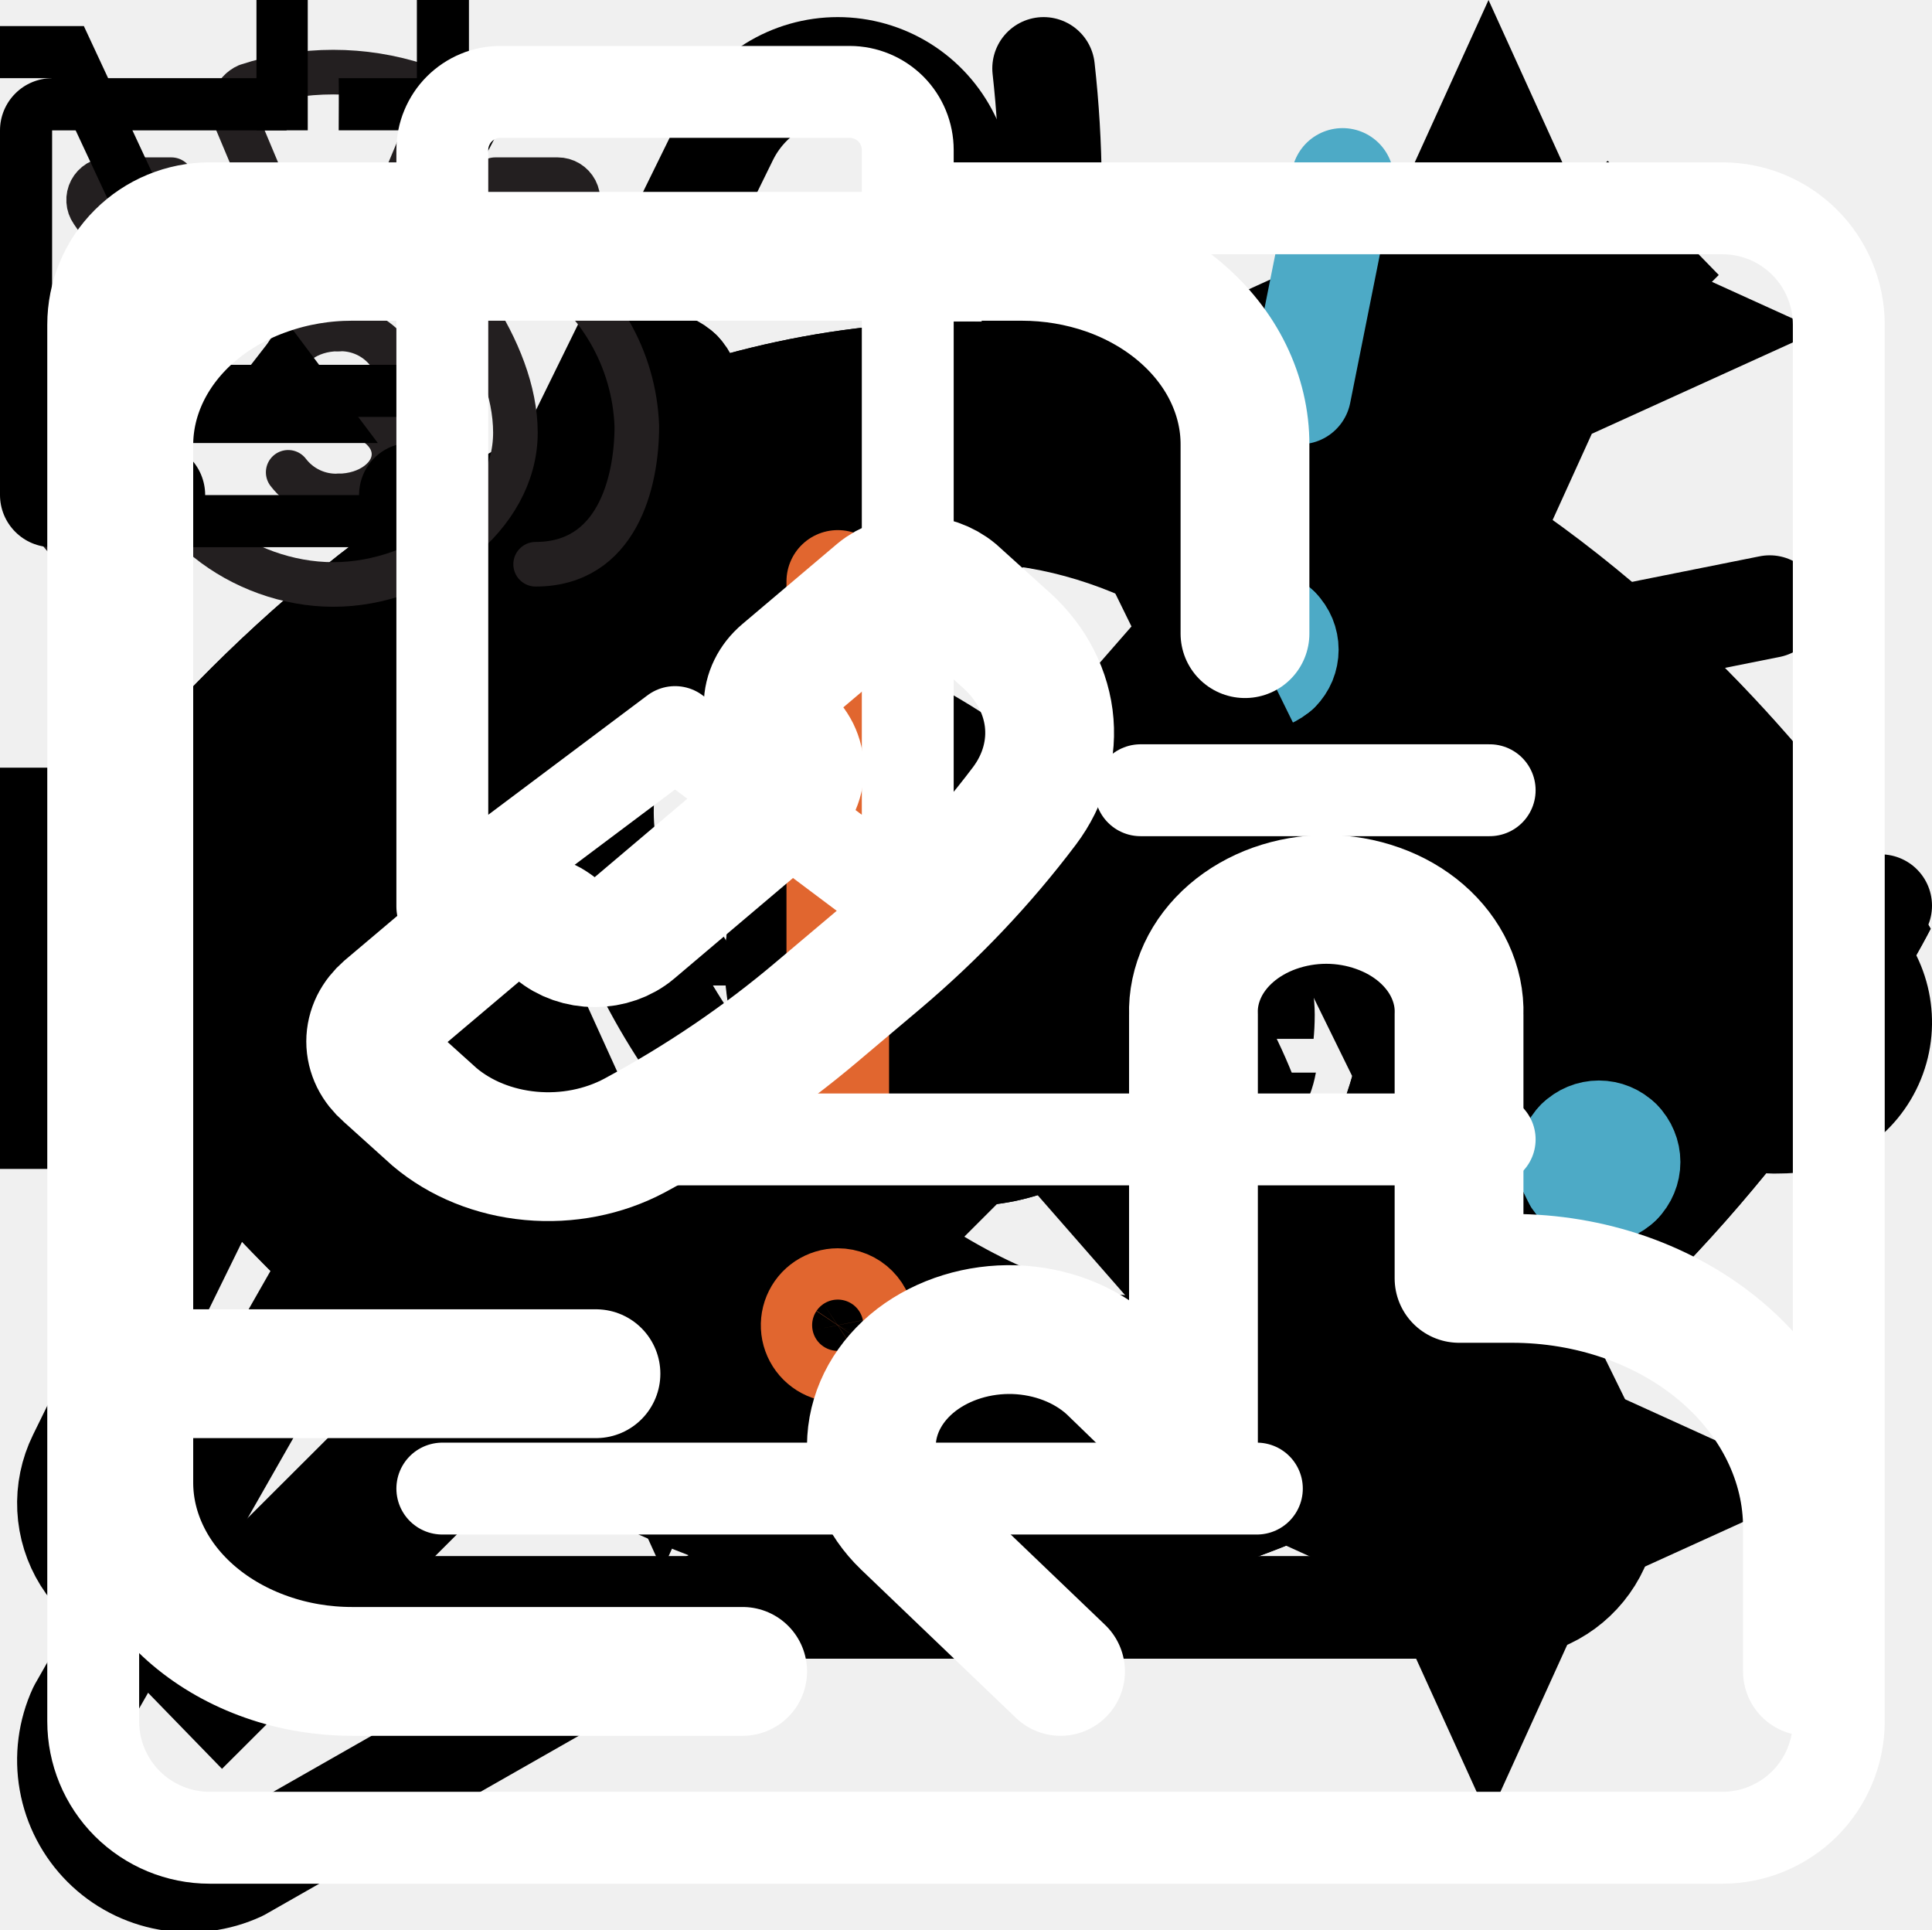
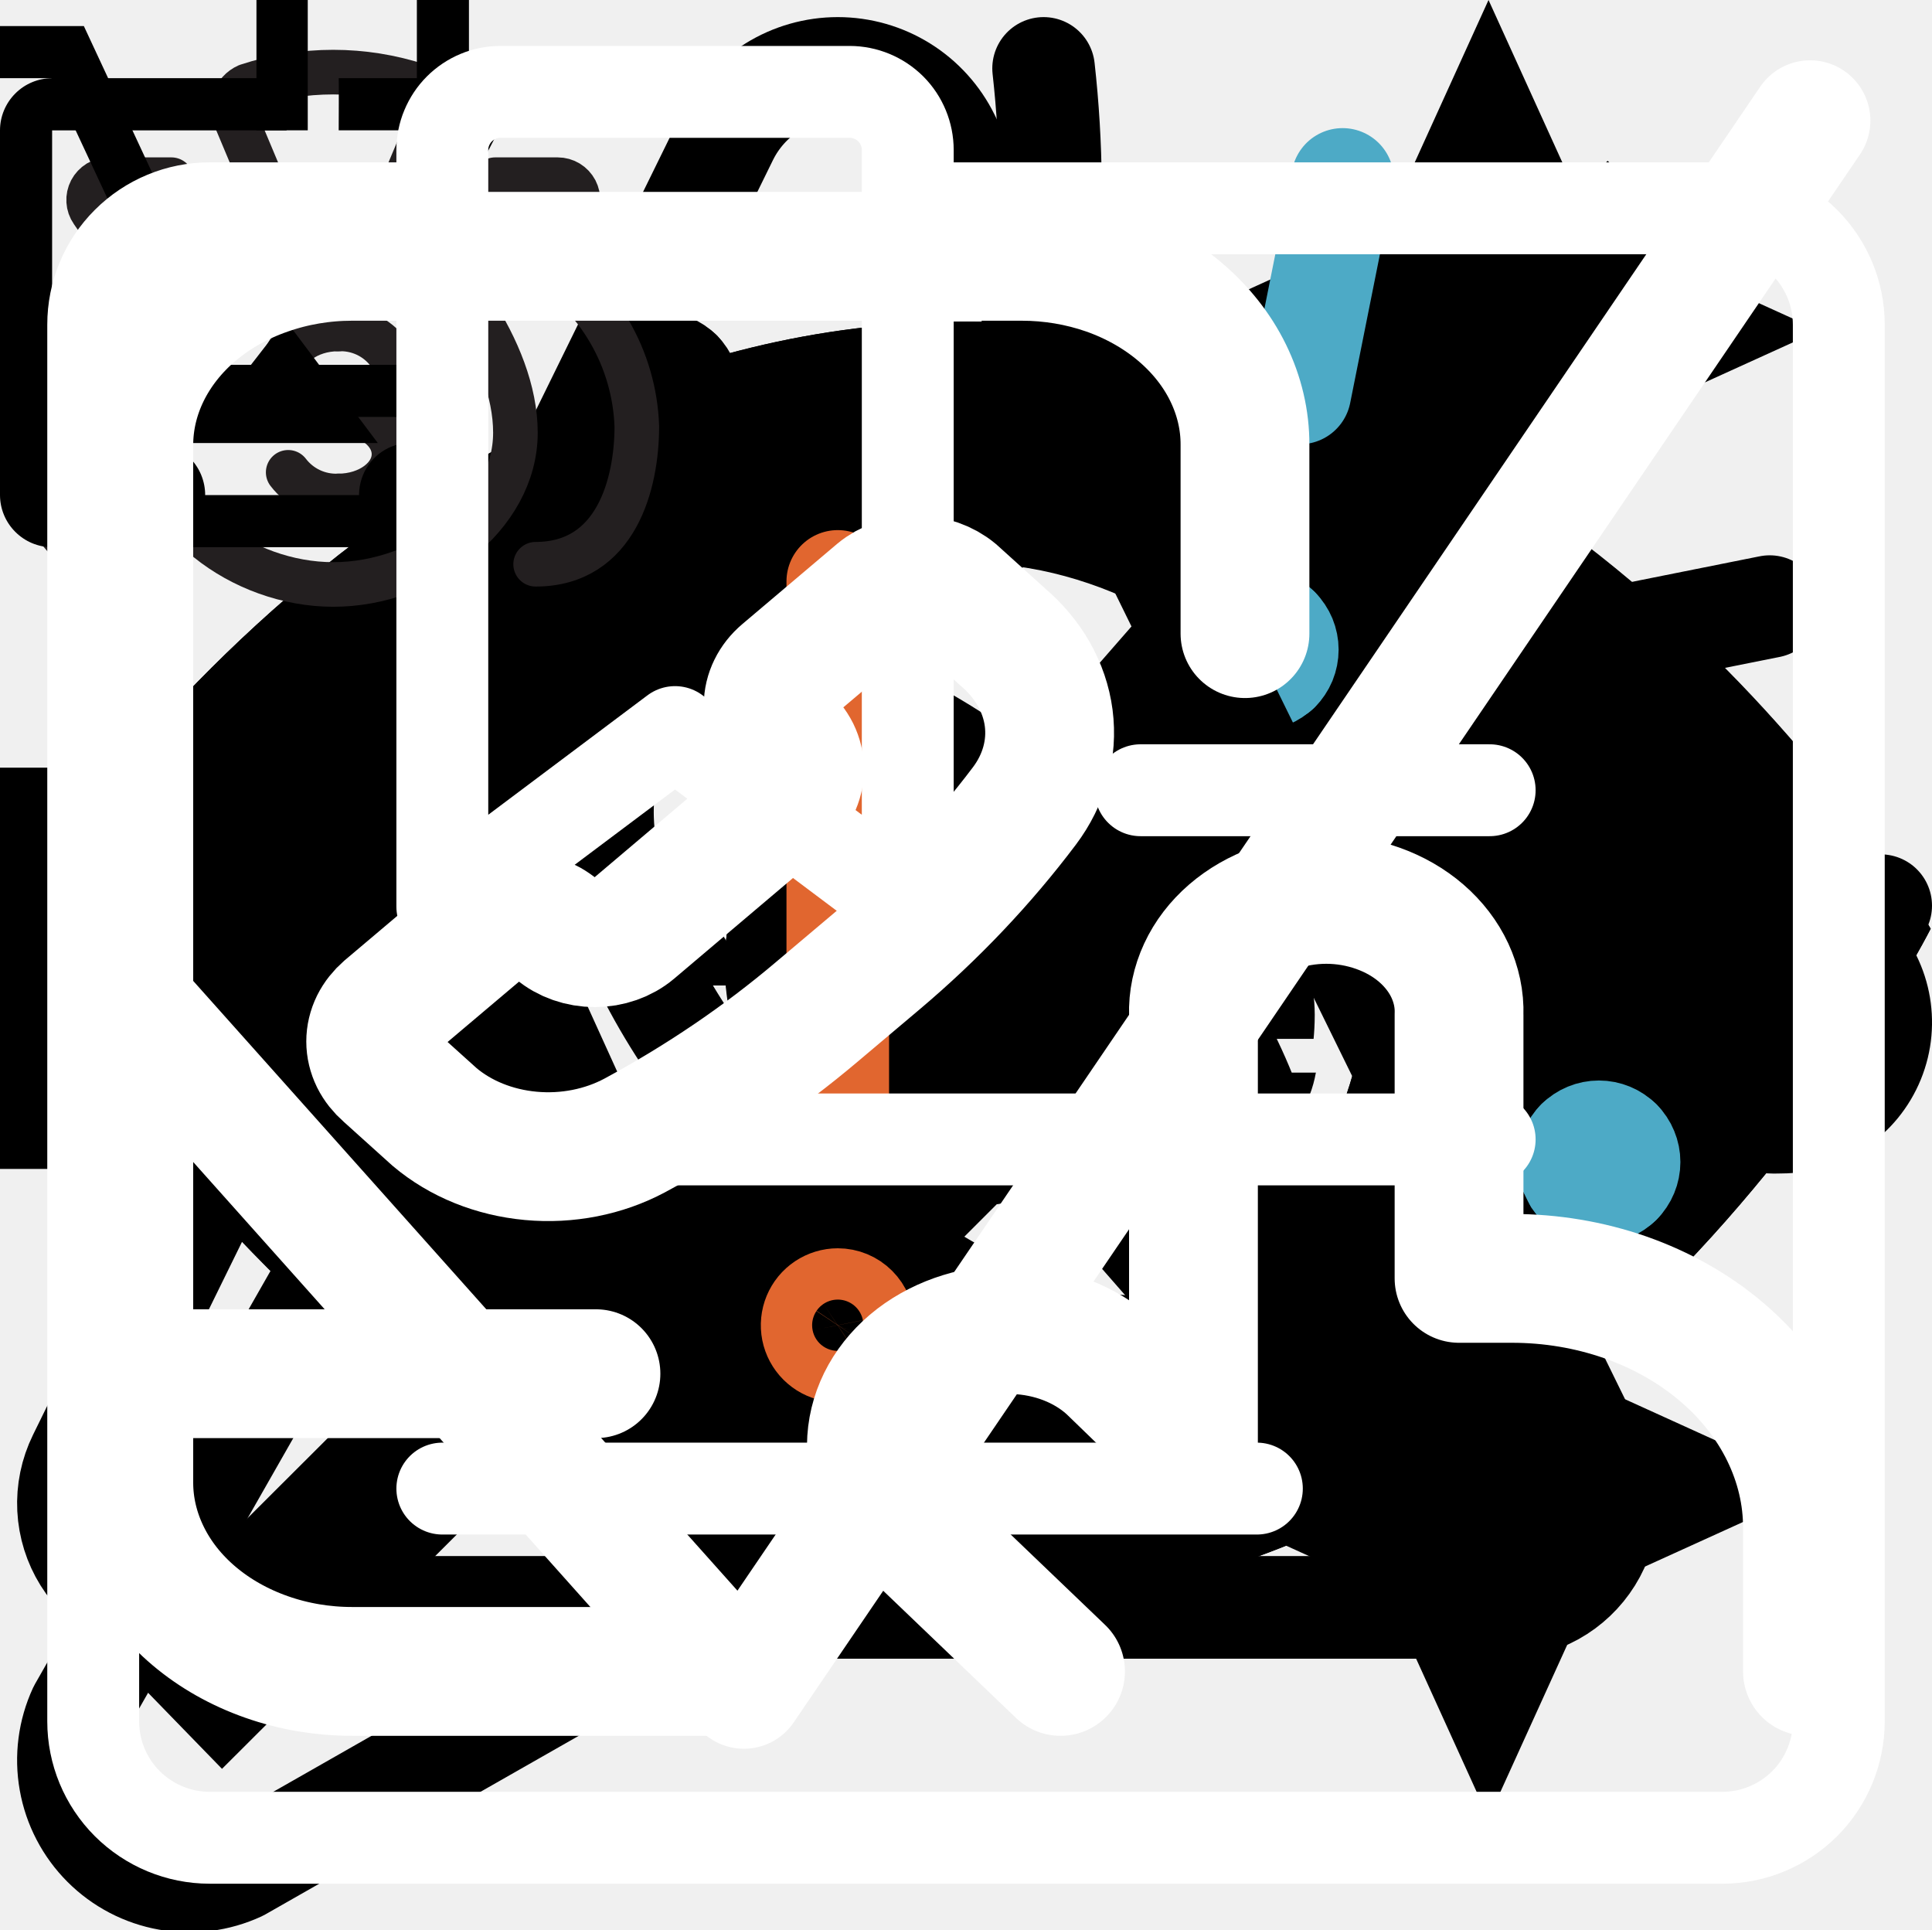
<svg xmlns="http://www.w3.org/2000/svg" version="1.1">
  <svg id="eye" viewBox="0 0 24 24">
    <path d="M15 12c0 1.654-1.346 3-3 3s-3-1.346-3-3 1.346-3 3-3 3 1.346 3 3zm9-.449s-4.252 8.449-11.985 8.449c-7.18 0-12.015-8.449-12.015-8.449s4.446-7.551 12.015-7.551c7.694 0 11.985 7.551 11.985 7.551zm-7 .449c0-2.757-2.243-5-5-5s-5 2.243-5 5 2.243 5 5 5 5-2.243 5-5z" />
  </svg>
  <svg id="closed-eye" viewBox="0 0 24 24">
    <path d="m11.885 14.988 3.104-3.098.011.11c0 1.654-1.346 3-3 3zm8.048-8.032-3.274 3.268c.212.554.341 1.149.341 1.776 0 2.757-2.243 5-5 5-.631 0-1.229-.13-1.785-.344l-2.377 2.372c1.276.588 2.671.972 4.177.972 7.733 0 11.985-8.449 11.985-8.449s-1.415-2.478-4.067-4.595zm1.431-3.536-18.619 18.58-1.382-1.422 3.455-3.447c-3.022-2.45-4.818-5.58-4.818-5.58s4.446-7.551 12.015-7.551c1.825 0 3.456.426 4.886 1.075l3.081-3.075 1.382 1.42zm-13.751 10.922 1.519-1.515c-.077-.264-.132-.538-.132-.827 0-1.654 1.346-3 3-3 .291 0 .567.055.833.134l1.518-1.515c-.704-.382-1.496-.619-2.351-.619-2.757 0-5 2.243-5 5 0 .852.235 1.641.613 2.342z" />
  </svg>
  <svg id="sparkles" viewBox="0 0 36 36">
    <path d="M21.167,13.333l1.927-4.24,4.24-1.927L23.094,5.24,21.167,1,19.24,5.24,15,7.167l4.24,1.927Z" transform="translate(6.583 -1)" />
    <path d="M21.167,15,19.24,19.24,15,21.167l4.24,1.927,1.927,4.24,1.927-4.24,4.24-1.927-4.24-1.927Z" transform="translate(6.583 6.583)" />
    <path d="M17.188,12.479,13.333,4,9.479,12.479,1,16.333l8.479,3.854,3.854,8.479,3.854-8.479,8.479-3.854ZM14.86,17.86,13.333,21.22,11.807,17.86,8.446,16.333l3.361-1.526,1.526-3.361,1.526,3.361,3.361,1.526Z" transform="translate(-1 0.625)" />
  </svg>
  <svg id="logo" viewBox="0 0 109.429 23.63">
    <g transform="translate(-107.178 -118.976)">
      <path d="M107.178,143.139V120.417H116.3c4.739,0,7.563,2.921,7.563,7.044s-2.824,7.044-7.563,7.044h-4.8v8.634ZM111.5,130.9H116.1a3.443,3.443,0,1,0,0-6.881H111.5Z" transform="translate(0 -0.791)" />
      <path d="M149.521,151.72V136.042h3.993V151.72Z" transform="translate(-23.255 -9.373)" />
      <path d="M164.355,142.393a8.06,8.06,0,0,1,8.309-8.439c4.122,0,7.466,2.467,7.822,6.232h-3.959a3.67,3.67,0,0,0-3.765-2.792c-2.759,0-4.252,2.143-4.252,5s1.526,5,4.317,5a3.632,3.632,0,0,0,3.733-2.694h4.025c-.52,3.57-3.7,6.134-7.92,6.134A8.06,8.06,0,0,1,164.355,142.393Z" transform="translate(-31.402 -8.226)" />
      <path d="M203.746,145.12h3.635a2.853,2.853,0,0,0,3.148,2.532c1.558,0,2.6-.779,2.6-1.753,0-3.635-8.959-.162-8.959-7.076,0-2.856,2.5-4.869,5.875-4.869,3.831,0,6.46,2.11,6.622,5.291h-3.635a2.817,2.817,0,0,0-2.889-2.3c-1.428,0-2.369.649-2.369,1.753,0,3.538,9.088-.357,9.088,7.044,0,3.083-2.5,5.1-6.33,5.1C206.57,150.832,203.941,148.625,203.746,145.12Z" transform="translate(-53.036 -8.226)" />
      <path d="M252.979,145.12c-.616,3.473-3.667,5.712-7.693,5.712a8.2,8.2,0,0,1-8.342-8.5c0-4.317,2.662-8.374,8.018-8.374,5.486,0,7.952,3.993,7.952,7.887,0,.552-.033,1.039-.065,1.364H240.774c.292,2.629,1.98,4.317,4.512,4.317,2.045,0,3.376-.844,3.8-2.4Zm-12.107-4.544h8.05a3.751,3.751,0,0,0-3.959-3.636C242.722,136.94,241.294,138.109,240.871,140.576Z" transform="translate(-71.269 -8.226)" />
      <path d="M279,142.347V118.976h3.96v23.371Z" transform="translate(-94.365 0)" />
      <path d="M296.712,142.347V118.976h3.96v23.371Z" transform="translate(-104.094 0)" />
      <path d="M311.98,142.393a8.554,8.554,0,1,1,8.569,8.439A8.219,8.219,0,0,1,311.98,142.393Zm13.081,0c0-2.954-1.818-5-4.512-5-2.726,0-4.544,2.045-4.544,5s1.818,5,4.544,5C323.243,147.392,325.061,145.347,325.061,142.393Z" transform="translate(-112.479 -8.226)" />
      <circle cx="2.626" cy="2.626" r="2.626" transform="translate(125.636 119.817)" />
    </g>
  </svg>
  <svg id="pencil" viewBox="0 0 25 25">
    <g transform="translate(-297 -100)">
      <path d="M2.5,12H0V9.5L7.373,2.128l2.5,2.5Zm8.086-8.086h0l-2.5-2.5L9.306.195a.664.664,0,0,1,.94,0l1.56,1.56a.666.666,0,0,1,0,.94l-1.22,1.219Z" transform="translate(304 107)" />
    </g>
  </svg>
  <svg id="close" viewBox="0 0 25 25">
    <g transform="translate(-312 -99)">
      <path d="M18.05,18.309a1.269,1.269,0,0,1-1.795,0l-2.8-3.2-2.8,3.2a1.269,1.269,0,0,1-1.795-1.795l2.917-3.332L8.851,9.847a1.269,1.269,0,0,1,1.795-1.795l2.8,3.206,2.8-3.206A1.269,1.269,0,0,1,18.05,9.847l-2.917,3.334,2.917,3.332A1.27,1.27,0,0,1,18.05,18.309Z" transform="translate(311.049 98.319)" />
    </g>
  </svg>
  <svg id="back" viewBox="0 0 10 20">
    <path d="M9,1l-8,9l8,9" stroke-width="2" fill="none" />
  </svg>
  <svg id="forth" viewBox="0 0 10 20">
    <path d="M1,1l8,9l-8,9" stroke-width="2" fill="none" />
  </svg>
  <svg id="down" viewBox="0 0 20 10">
    <path d="M1,1l9,8l9,-8" stroke-width="2" fill="none" />
+   </svg>
+   <svg id="up" viewBox="0 0 20 10">
+     <path d="M1,9 l9,-8 l9,8" stroke-width="2" fill="none" />
  </svg>
  <svg id="close-modal" viewBox="0 0 20 20">
    <path d="M1,1L18,18M1,18L18,1" stroke-width="2" stroke-linecap="round" />
  </svg>
  <svg width="57" height="57" viewBox="0 0 57 57" fill="none" id="confetti">
    <path d="M23.023 33.977C25.342 36.296 28.027 38.06 30.486 38.88C32.946 39.7 34.98 39.509 36.139 38.349C37.299 37.19 37.49 35.156 36.67 32.696C35.85 30.237 34.086 27.552 31.767 25.233C29.448 22.913 26.763 21.15 24.303 20.33C21.843 19.51 19.81 19.701 18.651 20.86C17.491 22.02 17.3 24.053 18.12 26.513C18.94 28.973 20.703 31.658 23.023 33.977V33.977Z" stroke="black" stroke-width="3" stroke-linecap="round" stroke-linejoin="round" />
    <path d="M17.665 23.082L2.326 49.984C2.023 50.64 1.928 51.374 2.055 52.086C2.181 52.798 2.524 53.454 3.035 53.965C3.546 54.476 4.202 54.819 4.914 54.945C5.626 55.072 6.36 54.977 7.016 54.674L33.918 39.346" stroke="black" stroke-width="3" stroke-linecap="round" stroke-linejoin="round" />
    <path d="M37.388 18.371C37.47 18.453 37.535 18.55 37.58 18.658C37.624 18.765 37.647 18.88 37.647 18.996C37.647 19.112 37.624 19.227 37.58 19.335C37.535 19.442 37.47 19.54 37.388 19.622" stroke="#4DAAC6" stroke-width="3" stroke-linecap="round" stroke-linejoin="round" />
    <path d="M36.139 18.371C36.305 18.205 36.529 18.112 36.764 18.112C36.998 18.112 37.222 18.205 37.388 18.371" stroke="#4DAAC6" stroke-width="3" stroke-linecap="round" stroke-linejoin="round" />
    <path d="M36.139 19.612C35.974 19.446 35.882 19.221 35.882 18.987C35.882 18.753 35.974 18.528 36.139 18.361" stroke="#4DAAC6" stroke-width="3" stroke-linecap="round" stroke-linejoin="round" />
    <path d="M37.388 19.612C37.222 19.778 36.998 19.87 36.764 19.87C36.529 19.87 36.305 19.778 36.139 19.612" stroke="#4DAAC6" stroke-width="3" stroke-linecap="round" stroke-linejoin="round" />
    <path d="M47.382 8.369C47.465 8.451 47.53 8.548 47.574 8.656C47.619 8.763 47.642 8.877 47.642 8.993C47.642 9.109 47.619 9.224 47.574 9.331C47.53 9.439 47.465 9.536 47.382 9.618" stroke="black" stroke-width="3" stroke-linecap="round" stroke-linejoin="round" />
    <path d="M46.134 8.369C46.216 8.287 46.313 8.222 46.42 8.177C46.527 8.133 46.642 8.11 46.758 8.11C46.874 8.11 46.989 8.133 47.096 8.177C47.203 8.222 47.3 8.287 47.382 8.369" stroke="black" stroke-width="3" stroke-linecap="round" stroke-linejoin="round" />
    <path d="M46.134 9.618C46.052 9.536 45.986 9.439 45.942 9.331C45.897 9.224 45.874 9.109 45.874 8.993C45.874 8.877 45.897 8.763 45.942 8.656C45.986 8.548 46.052 8.451 46.134 8.369" stroke="black" stroke-width="3" stroke-linecap="round" stroke-linejoin="round" />
    <path d="M47.382 9.618C47.217 9.783 46.992 9.876 46.758 9.876C46.524 9.876 46.3 9.783 46.134 9.618" stroke="black" stroke-width="3" stroke-linecap="round" stroke-linejoin="round" />
    <path d="M47.382 33.352C47.465 33.434 47.53 33.531 47.574 33.639C47.619 33.746 47.642 33.861 47.642 33.977C47.642 34.093 47.619 34.208 47.574 34.316C47.53 34.423 47.465 34.52 47.382 34.602" stroke="#4DAAC6" stroke-width="3" stroke-linecap="round" stroke-linejoin="round" />
    <path d="M46.134 33.352C46.3 33.186 46.524 33.093 46.758 33.093C46.992 33.093 47.217 33.186 47.382 33.352" stroke="#4DAAC6" stroke-width="3" stroke-linecap="round" stroke-linejoin="round" />
    <path d="M46.134 34.602C46.051 34.52 45.986 34.423 45.942 34.316C45.897 34.208 45.874 34.093 45.874 33.977C45.874 33.861 45.897 33.746 45.942 33.639C45.986 33.531 46.051 33.434 46.134 33.352" stroke="#4DAAC6" stroke-width="3" stroke-linecap="round" stroke-linejoin="round" />
    <path d="M47.382 34.603C47.217 34.768 46.992 34.861 46.758 34.861C46.524 34.861 46.3 34.768 46.134 34.603" stroke="#4DAAC6" stroke-width="3" stroke-linecap="round" stroke-linejoin="round" />
    <path d="M19.901 10.866C20.066 11.033 20.158 11.257 20.158 11.492C20.158 11.726 20.066 11.951 19.901 12.117" stroke="black" stroke-width="3" stroke-linecap="round" stroke-linejoin="round" />
    <path d="M18.652 10.866C18.818 10.701 19.042 10.608 19.276 10.608C19.511 10.608 19.735 10.701 19.901 10.866" stroke="black" stroke-width="3" stroke-linecap="round" stroke-linejoin="round" />
    <path d="M18.652 12.117C18.57 12.035 18.505 11.937 18.46 11.83C18.416 11.723 18.393 11.608 18.393 11.492C18.393 11.375 18.416 11.26 18.46 11.153C18.505 11.046 18.57 10.948 18.652 10.866" stroke="black" stroke-width="3" stroke-linecap="round" stroke-linejoin="round" />
    <path d="M19.901 12.117C19.735 12.282 19.511 12.375 19.276 12.375C19.042 12.375 18.818 12.282 18.652 12.117" stroke="black" stroke-width="3" stroke-linecap="round" stroke-linejoin="round" />
    <path d="M30.519 2C31.017 6.452 30.591 10.958 29.269 15.238" stroke="black" stroke-width="3" stroke-linecap="round" stroke-linejoin="round" />
    <path d="M39.263 5.246L38.014 11.49" stroke="#4DAAC6" stroke-width="3" stroke-linecap="round" stroke-linejoin="round" />
    <path d="M55 26.481C50.548 25.984 46.042 26.409 41.762 27.732" stroke="black" stroke-width="3" stroke-linecap="round" stroke-linejoin="round" />
    <path d="M51.754 17.737L45.51 18.986" stroke="black" stroke-width="3" stroke-linecap="round" stroke-linejoin="round" />
  </svg>
  <svg id="warning" width="49" height="49" viewBox="0 0 49 49" fill="none">
    <path d="M24.5 37.999C24.352 37.999 24.207 38.044 24.083 38.126C23.96 38.208 23.864 38.325 23.807 38.462C23.75 38.599 23.735 38.75 23.764 38.896C23.793 39.041 23.865 39.175 23.97 39.28C24.075 39.385 24.208 39.456 24.354 39.485C24.499 39.514 24.65 39.499 24.787 39.442C24.924 39.386 25.041 39.289 25.124 39.166C25.206 39.043 25.25 38.898 25.25 38.749C25.25 38.551 25.171 38.36 25.03 38.219C24.89 38.078 24.699 37.999 24.5 37.999Z" stroke="#E1662F" stroke-width="3" stroke-linecap="round" stroke-linejoin="round" />
    <path d="M24.5 32V17" stroke="#E1662F" stroke-width="3" stroke-linecap="round" />
    <path d="M27.742 4.02C27.444 3.414 26.983 2.903 26.41 2.546C25.837 2.189 25.175 2 24.5 2C23.825 2 23.163 2.189 22.59 2.546C22.017 2.903 21.556 3.414 21.258 4.02L2.312 42.615C2.084 43.08 1.978 43.594 2.004 44.11C2.03 44.627 2.187 45.128 2.46 45.566C2.734 46.005 3.114 46.367 3.566 46.618C4.019 46.868 4.527 47 5.044 46.999H43.956C44.473 47 44.981 46.868 45.434 46.618C45.886 46.367 46.266 46.005 46.54 45.566C46.813 45.128 46.97 44.627 46.996 44.11C47.022 43.594 46.916 43.08 46.688 42.615L27.742 4.02Z" stroke="black" stroke-width="3" stroke-linecap="round" stroke-linejoin="round" />
  </svg>
  <svg id="money-bags" width="20" height="19" viewBox="0 0 23 19" fill="none">
    <path d="M13.064 5.978C14.921 7.259 17.334 10.345 17.334 13.124C17.334 15.943 14.284 18.228 11.209 18.228C8.133 18.228 5.083 15.943 5.083 13.124C5.083 10.345 7.496 7.259 9.353 5.978L7.942 2.614C7.885 2.515 7.85 2.405 7.838 2.291C7.826 2.178 7.839 2.063 7.874 1.954C7.91 1.845 7.968 1.745 8.045 1.661C8.121 1.576 8.215 1.508 8.319 1.462C10.195 0.846 12.218 0.846 14.093 1.462C14.198 1.508 14.292 1.575 14.369 1.66C14.446 1.744 14.505 1.844 14.541 1.953C14.577 2.062 14.59 2.177 14.578 2.291C14.567 2.404 14.532 2.515 14.475 2.614L13.064 5.978Z" stroke="#231F20" stroke-width="1.5" stroke-linecap="round" stroke-linejoin="round" />
    <path d="M9.353 5.978H13.064" stroke="#231F20" stroke-width="1.5" stroke-linecap="round" stroke-linejoin="round" />
    <path d="M4.403 17.548C1.681 17.548 1 14.825 1 12.907C1.04 11.783 1.358 10.686 1.925 9.715C2.491 8.743 3.29 7.927 4.249 7.339L3.102 5.685C3.031 5.583 2.989 5.463 2.982 5.34C2.974 5.216 3.001 5.092 3.058 4.982C3.116 4.872 3.202 4.78 3.308 4.715C3.415 4.651 3.536 4.617 3.661 4.617H5.764" stroke="#231F20" stroke-width="1.5" stroke-linecap="round" stroke-linejoin="round" />
    <path d="M9.692 14.457C9.889 14.715 10.145 14.922 10.438 15.06C10.732 15.199 11.054 15.264 11.378 15.252C12.412 15.252 13.25 14.623 13.25 13.847C13.25 13.071 12.412 12.444 11.378 12.444C10.345 12.444 9.507 11.815 9.507 11.04C9.507 10.264 10.345 9.636 11.378 9.636C11.702 9.623 12.025 9.688 12.319 9.826C12.612 9.964 12.868 10.171 13.064 10.43" stroke="#231F20" stroke-width="1.5" stroke-linecap="round" stroke-linejoin="round" />
    <path d="M11.378 15.252V16.186" stroke="#231F20" stroke-width="1.5" stroke-linecap="round" stroke-linejoin="round" />
    <path d="M11.378 8.7V9.636" stroke="#231F20" stroke-width="1.5" stroke-linecap="round" stroke-linejoin="round" />
    <path d="M18.014 17.548C20.736 17.548 21.417 14.825 21.417 12.907C21.377 11.783 21.059 10.686 20.492 9.715C19.925 8.743 19.127 7.927 18.168 7.339L19.315 5.685C19.386 5.583 19.427 5.463 19.435 5.34C19.443 5.216 19.416 5.092 19.359 4.982C19.301 4.872 19.215 4.78 19.108 4.715C19.002 4.651 18.88 4.617 18.756 4.617H16.653" stroke="#231F20" stroke-width="1.5" stroke-linecap="round" stroke-linejoin="round" />
  </svg>
  <svg id="envelope" viewBox="0 0 18 14" fill="none">
    <path d="M1.5,2.5 l7.5,4 l7.5,-4" stroke-width="1.5" />
    <rect x="1.5" y="1.5" width="15" height="11" stroke-width="1.5" rx="1.5" />
  </svg>
  <svg id="cart" width="15" height="16" viewBox="0 0 15 16" fill="none">
    <path d="M9 6.857H7.5V5.333H9V6.857ZM9 3.81H7.5V0H9V3.81ZM4.5 12.952C4.203 12.952 3.913 13.042 3.667 13.209C3.42 13.377 3.228 13.615 3.114 13.893C3.001 14.171 2.971 14.478 3.029 14.774C3.087 15.069 3.23 15.341 3.439 15.554C3.649 15.767 3.916 15.912 4.207 15.971C4.498 16.029 4.8 15.999 5.074 15.884C5.348 15.769 5.582 15.573 5.747 15.323C5.912 15.072 6 14.778 6 14.476C6 14.072 5.842 13.684 5.561 13.399C5.279 13.113 4.898 12.952 4.5 12.952ZM12 12.952C11.703 12.952 11.413 13.042 11.167 13.209C10.92 13.377 10.728 13.615 10.614 13.893C10.501 14.171 10.471 14.478 10.529 14.774C10.587 15.069 10.73 15.341 10.939 15.554C11.149 15.767 11.416 15.912 11.707 15.971C11.998 16.029 12.3 15.999 12.574 15.884C12.848 15.769 13.082 15.573 13.247 15.323C13.412 15.072 13.5 14.778 13.5 14.476C13.5 14.072 13.342 13.684 13.061 13.399C12.779 13.113 12.398 12.952 12 12.952ZM5.325 9.143H10.912C11.18 9.144 11.443 9.072 11.674 8.934C11.905 8.796 12.095 8.597 12.225 8.359L15 3.017L13.688 2.286L10.912 7.619H5.647L2.452 0.762H0V2.286H1.5L4.2 8.069L3.188 9.927C3.062 10.159 2.997 10.42 3.001 10.685C3.004 10.95 3.076 11.21 3.208 11.439C3.341 11.667 3.53 11.857 3.756 11.988C3.983 12.12 4.239 12.19 4.5 12.191H13.5V10.667H4.5L5.325 9.143Z" fill="currentColor" stroke="none" />
  </svg>
  <svg id="gallery" width="16" height="16" viewBox="0 0 16 16" fill="none">
    <path d="M12.191 14.476H1.524V3.812H8.381V2.286H1.524C1.119 2.287 0.732 2.448 0.447 2.734C0.161 3.021 0 3.408 0 3.812V14.476C0.001 14.88 0.162 15.267 0.448 15.552C0.733 15.838 1.12 15.999 1.524 16H12.191C12.595 15.999 12.982 15.838 13.267 15.553C13.553 15.267 13.714 14.88 13.715 14.476V7.62H12.191V14.476ZM6.256 12.063L4.764 10.264L2.667 12.954H11.049L8.352 9.363L6.256 12.063ZM13.714 2.286V0H12.191V2.286H9.905C9.913 2.294 9.905 3.81 9.905 3.81H12.191V6.088C12.198 6.096 13.714 6.088 13.714 6.088V3.812H16V2.286L13.714 2.286Z" fill="currentColor" stroke="none" />
  </svg>
  <svg id="phone" viewBox="0 0 15 13" fill="none">
    <path d="M8.234 11.985L7.033 10.835C6.847 10.657 6.751 10.424 6.767 10.187C6.782 9.95 6.907 9.727 7.115 9.567C7.323 9.408 7.597 9.323 7.878 9.332C8.159 9.342 8.424 9.444 8.616 9.617L8.633 9.633L9.266 10.246V6.885C9.262 6.769 9.287 6.653 9.337 6.545C9.387 6.437 9.463 6.338 9.559 6.255C9.655 6.172 9.77 6.106 9.896 6.061C10.023 6.016 10.159 5.992 10.297 5.992C10.435 5.992 10.571 6.016 10.697 6.061C10.824 6.106 10.939 6.172 11.035 6.255C11.131 6.338 11.207 6.437 11.257 6.545C11.307 6.653 11.332 6.769 11.328 6.885V8.934H11.741C12.042 8.934 12.34 8.984 12.618 9.081C12.897 9.179 13.149 9.321 13.362 9.501C13.575 9.681 13.744 9.895 13.859 10.13C13.974 10.365 14.034 10.617 14.033 10.871V11.985" stroke="white" stroke-linecap="round" stroke-linejoin="round" />
    <path d="M6.816 6.465L6.343 6.864C5.914 7.227 5.439 7.549 4.927 7.825V7.825C4.687 7.953 4.403 8.009 4.121 7.983C3.838 7.957 3.575 7.851 3.374 7.681L3 7.344C2.962 7.311 2.931 7.272 2.91 7.23C2.889 7.187 2.878 7.141 2.878 7.095C2.878 7.049 2.889 7.003 2.91 6.96C2.931 6.918 2.962 6.879 3 6.846L3.735 6.225C3.813 6.159 3.919 6.122 4.029 6.122C4.139 6.122 4.245 6.159 4.323 6.225V6.225C4.401 6.291 4.507 6.328 4.618 6.328C4.728 6.328 4.834 6.291 4.912 6.225L6.086 5.231C6.124 5.198 6.155 5.16 6.176 5.117C6.197 5.074 6.208 5.029 6.208 4.983C6.208 4.937 6.197 4.891 6.176 4.848C6.155 4.806 6.124 4.767 6.086 4.734V4.734C6.008 4.668 5.964 4.579 5.964 4.486C5.964 4.393 6.008 4.303 6.086 4.237L6.821 3.615C6.899 3.55 7.005 3.513 7.115 3.513C7.226 3.513 7.331 3.55 7.409 3.615L7.783 3.953C7.984 4.123 8.111 4.346 8.142 4.584C8.173 4.823 8.106 5.064 7.954 5.266C7.627 5.7 7.246 6.102 6.816 6.465V6.465Z" stroke="white" stroke-linecap="round" stroke-linejoin="round" />
    <path d="M5.766 11.985H2.733C2.505 11.985 2.28 11.947 2.07 11.873C1.859 11.799 1.668 11.691 1.507 11.555C1.346 11.419 1.219 11.258 1.132 11.08C1.045 10.902 1 10.712 1 10.52V2.465C1 2.272 1.045 2.082 1.132 1.904C1.219 1.727 1.346 1.565 1.507 1.429C1.668 1.293 1.859 1.185 2.07 1.112C2.28 1.038 2.505 1 2.733 1H7.933C8.161 1 8.386 1.038 8.596 1.111C8.807 1.185 8.998 1.293 9.159 1.429C9.32 1.565 9.448 1.726 9.535 1.904C9.622 2.082 9.667 2.272 9.666 2.465V3.929" stroke="white" stroke-linecap="round" stroke-linejoin="round" />
    <path d="M1 9.674H4.627" stroke="white" stroke-linecap="round" stroke-linejoin="round" />
  </svg>
  <svg id="document" viewBox="0 0 21 21" fill="none">
    <path d="M4.8 2.267H2.267C1.931 2.267 1.609 2.4 1.371 2.638C1.133 2.875 1 3.197 1 3.533V18.733C1 19.069 1.133 19.391 1.371 19.629C1.609 19.866 1.931 20 2.267 20H18.733C19.069 20 19.391 19.866 19.629 19.629C19.866 19.391 20 19.069 20 18.733V3.533C20 3.197 19.866 2.875 19.629 2.638C19.391 2.4 19.069 2.267 18.733 2.267H9.867" stroke="white" stroke-linecap="round" stroke-linejoin="round" />
    <path d="M9.866 9.867L7.333 7.967L4.8 9.867V1.634C4.8 1.551 4.816 1.468 4.848 1.392C4.88 1.315 4.926 1.245 4.985 1.186C5.044 1.127 5.114 1.08 5.191 1.048C5.267 1.016 5.35 1 5.433 1H9.233C9.401 1 9.562 1.067 9.681 1.185C9.8 1.304 9.866 1.465 9.866 1.633V9.867Z" stroke="white" stroke-linecap="round" stroke-linejoin="round" />
    <path d="M4.8 16.2H13.666" stroke="white" stroke-linecap="round" stroke-linejoin="round" />
    <path d="M4.8 12.4H16.2" stroke="white" stroke-linecap="round" stroke-linejoin="round" />
    <path d="M16.2 8.6H12.4" stroke="white" stroke-linecap="round" stroke-linejoin="round" />
  </svg>
+   <svg id="checkmark" viewBox="0 0 16 16" fill="none">
+     <path d="M1 8.222L6.158 14L15 1" stroke="white" stroke-linecap="round" stroke-linejoin="round" />
+   </svg>
</svg>
